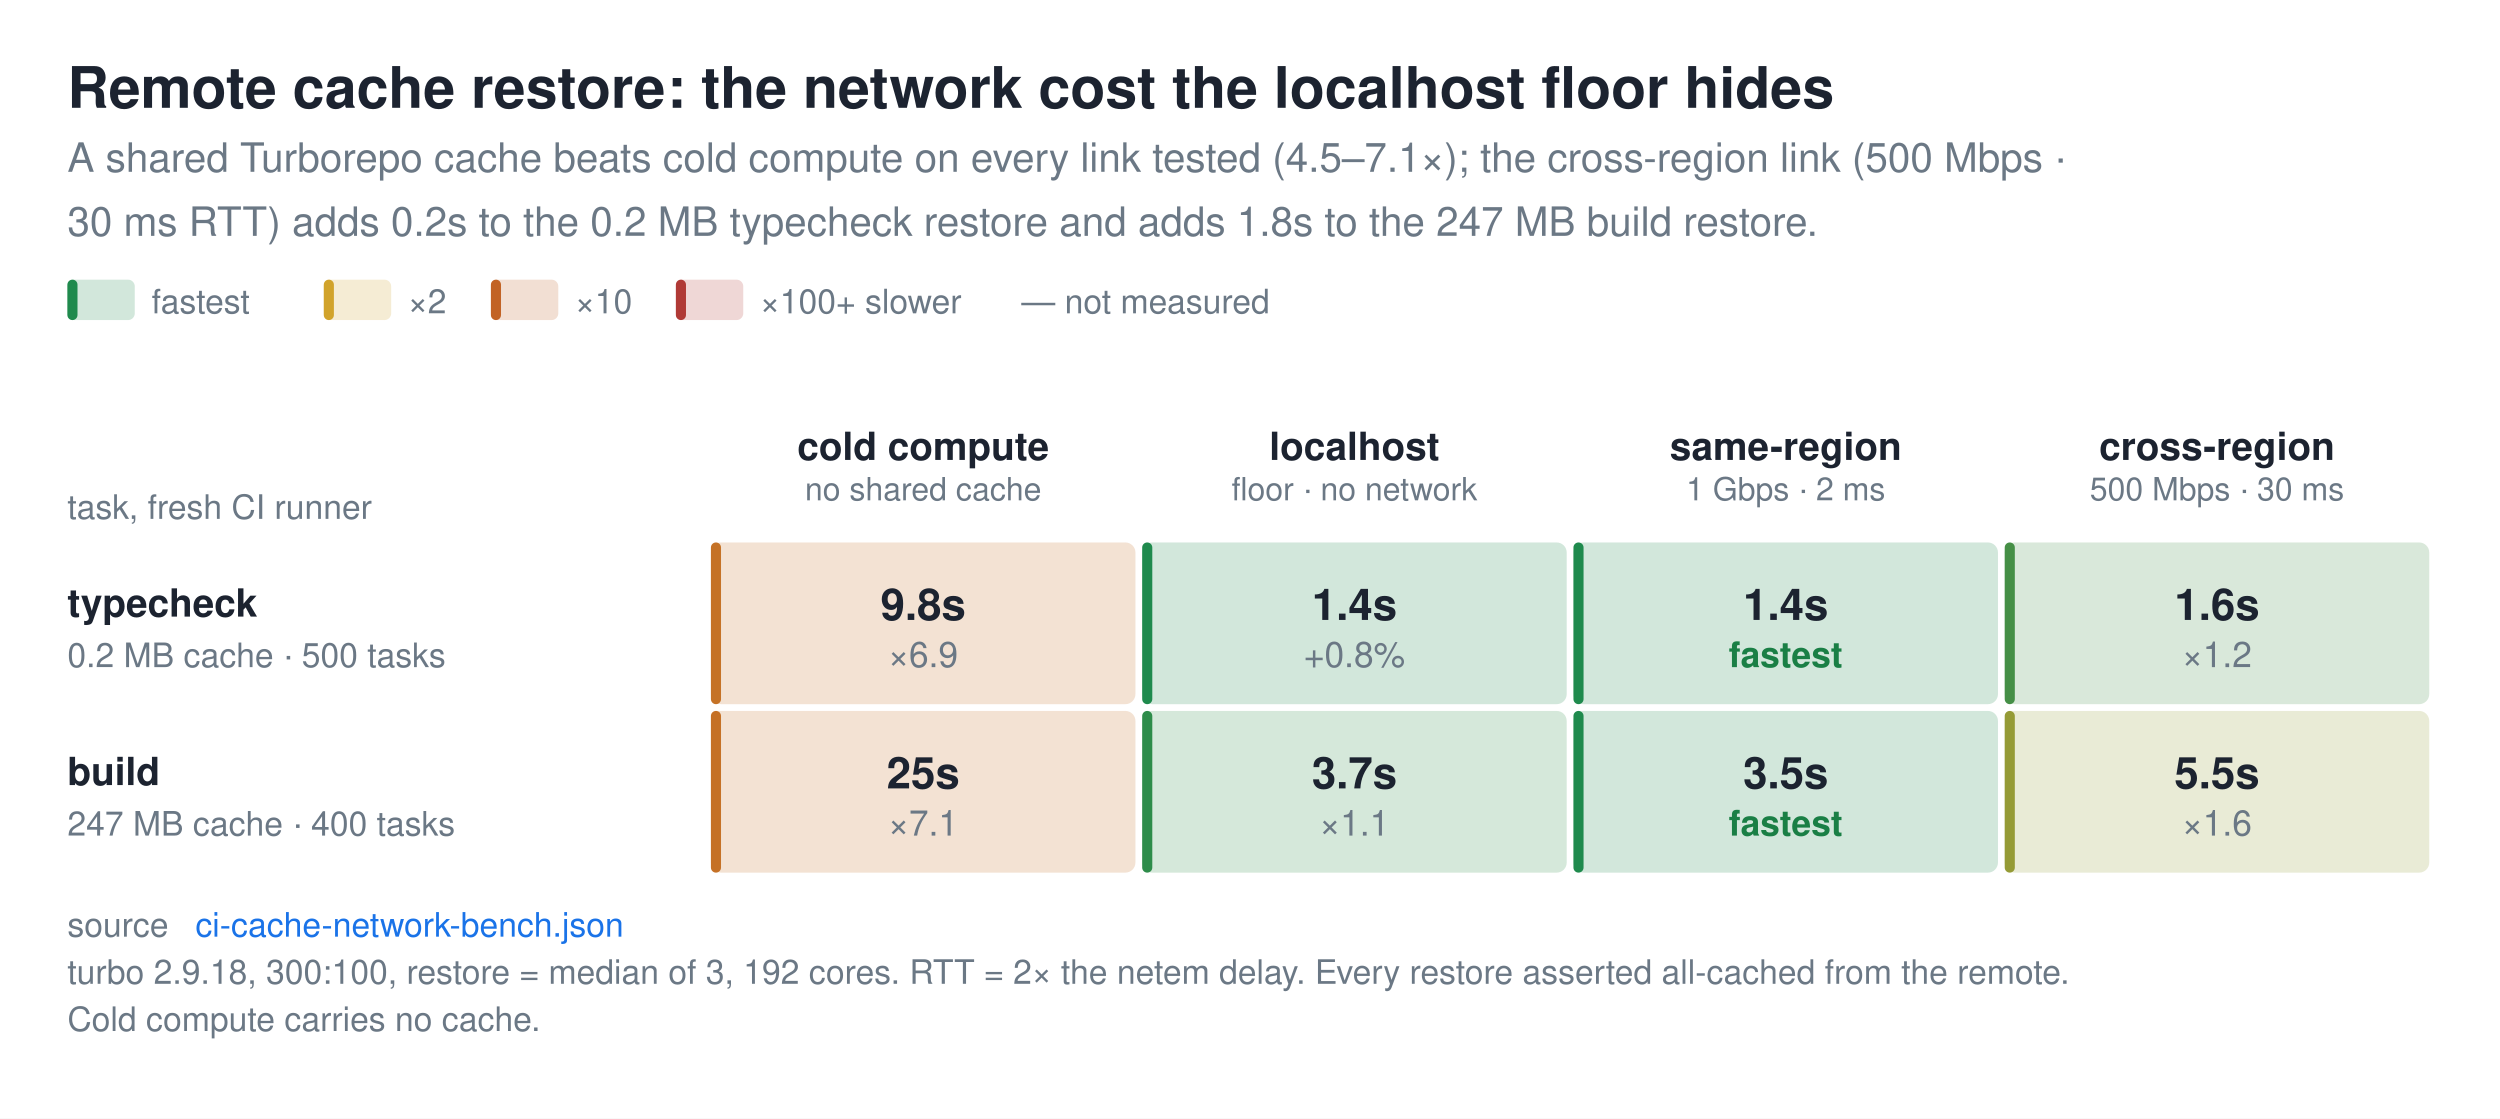
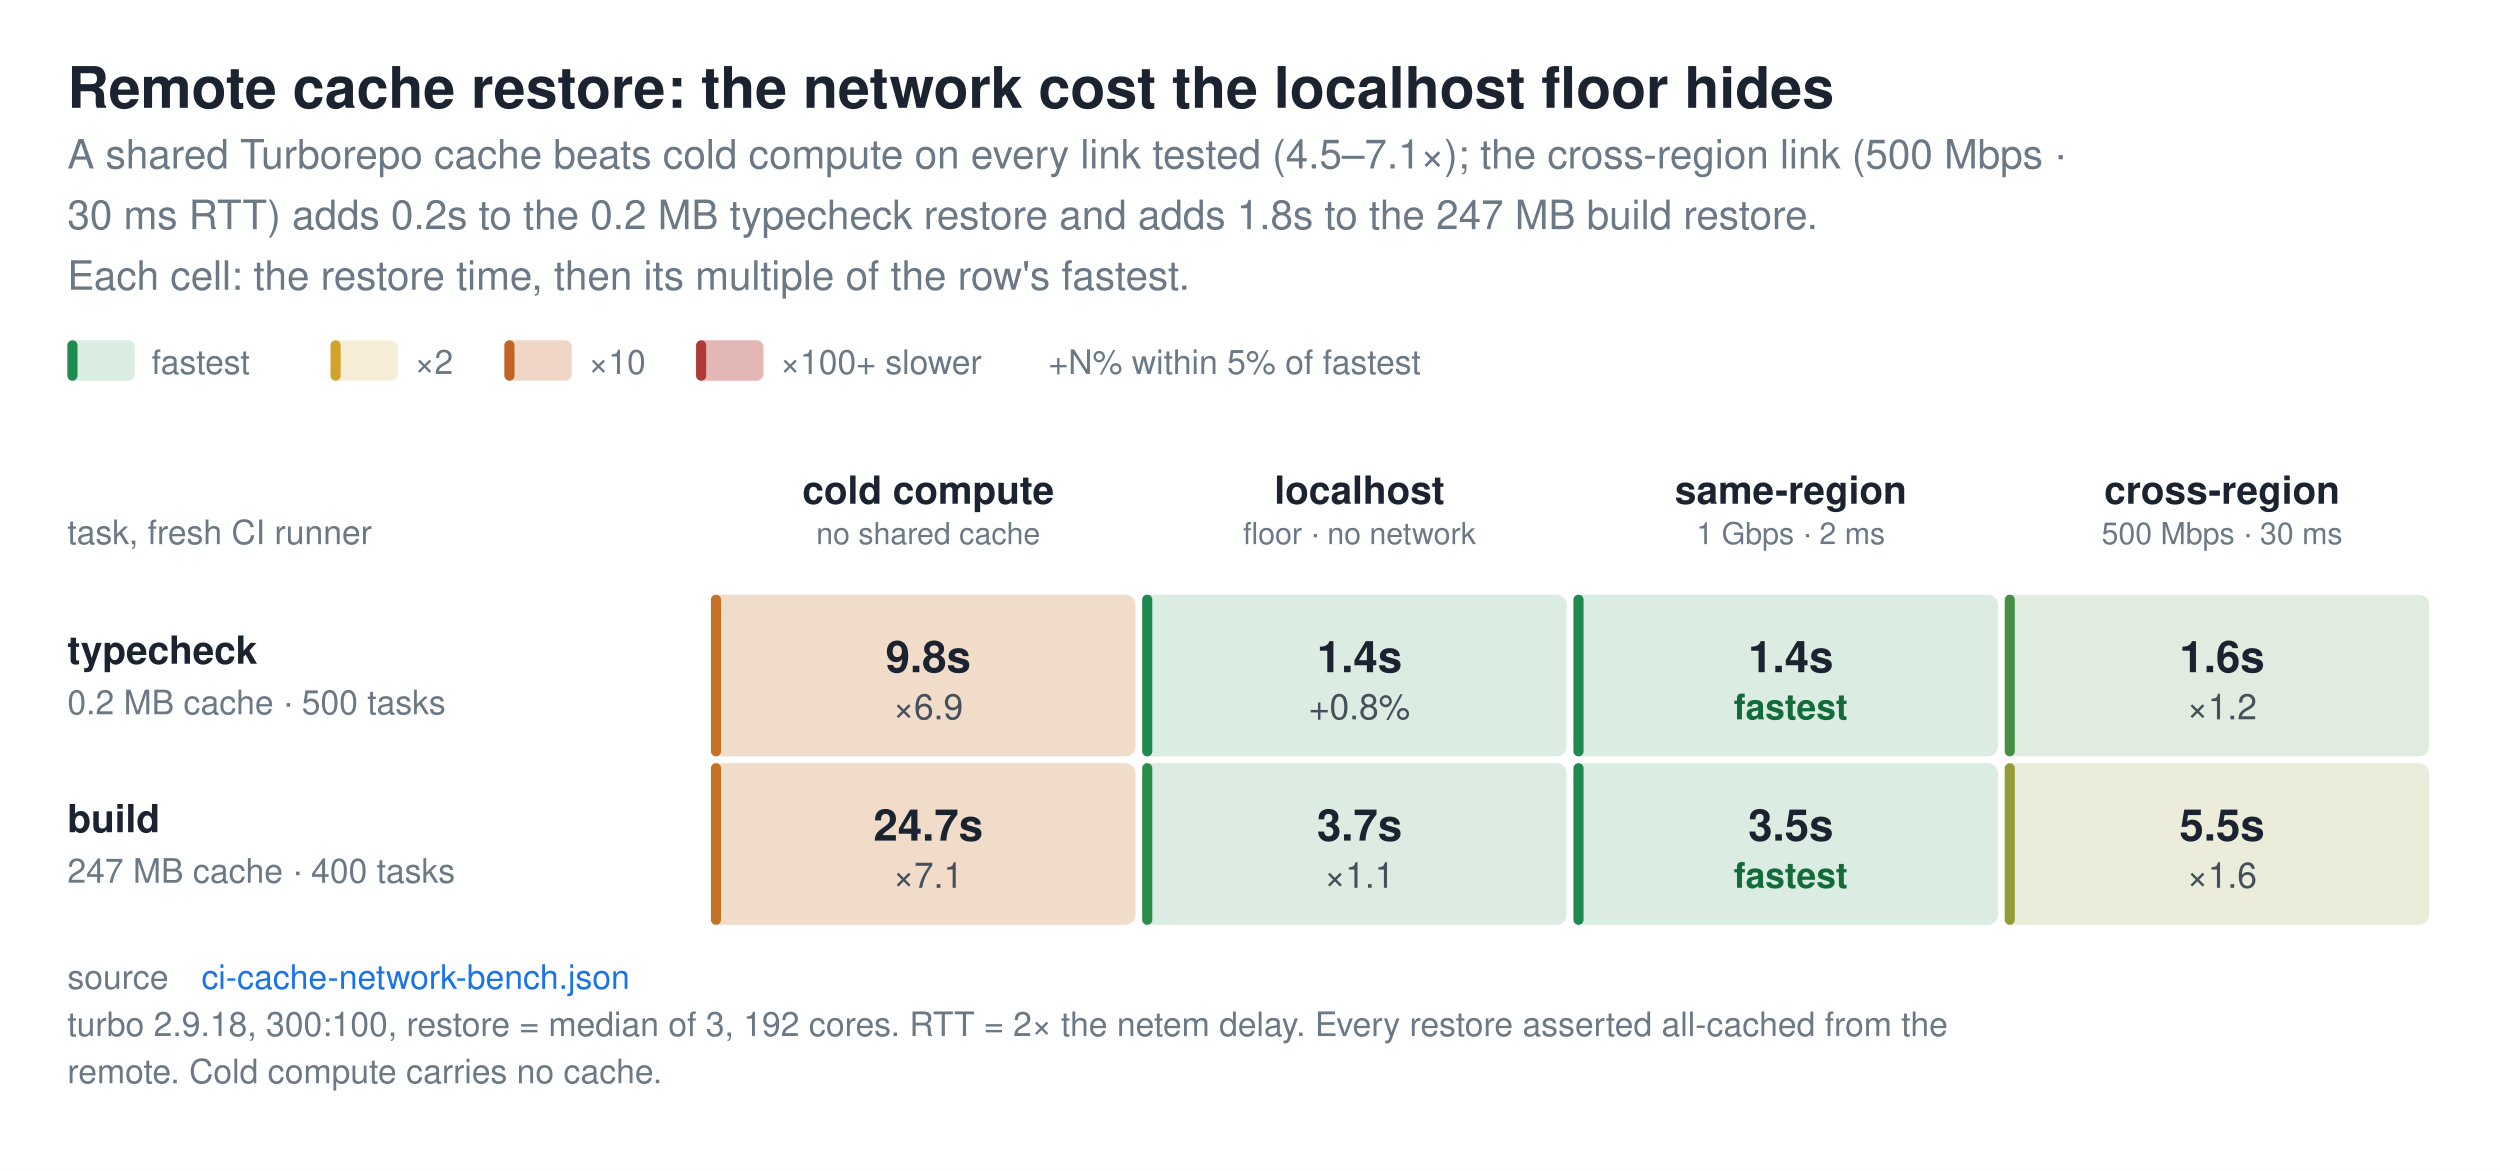
- <svg xmlns="http://www.w3.org/2000/svg" width="742" height="332" viewBox="0 0 742 332" role="img" aria-label="Remote cache restore versus cold compute across network profiles: rows are tasks with their cache size, columns are cold compute plus each shaped restore profile; each cell shows its time and its multiple of the row's fastest. A shared Turborepo cache beats cold compute on every link tested (4.5–7.1×); the cross-region link (500 Mbps · 30 ms RTT) adds 0.2s to the 0.2 MB typecheck restore and adds 1.8s to the 247 MB build restore." font-family="system-ui,-apple-system,Segoe UI,Helvetica,Arial,sans-serif" style="font-variant-numeric:tabular-nums">
+ <svg xmlns="http://www.w3.org/2000/svg" width="742" height="347.5" viewBox="0 0 742 347.5" role="img" aria-label="Remote cache restore versus cold compute across network profiles: rows are tasks with their cache size, columns are cold compute plus each shaped restore profile; each cell shows its time and its multiple of the row's fastest. A shared Turborepo cache beats cold compute on every link tested (4.5–7.1×); the cross-region link (500 Mbps · 30 ms RTT) adds 0.2s to the 0.2 MB typecheck restore and adds 1.8s to the 247 MB build restore." font-family="system-ui,-apple-system,Segoe UI,Helvetica,Arial,sans-serif" style="font-variant-numeric:tabular-nums">
  <style>@media (prefers-color-scheme: dark){
rect[fill="#ffffff"]{fill:#0d1117}
text[fill="#1c2330"]{fill:#e2e7ec}
text[fill="#6b7885"]{fill:#9aa6b1}
text[fill="#1a73e8"]{fill:#6ba3f5}
line[stroke="#e4e8ec"]{stroke:#2b333c}
rect[stroke="#e4e8ec"]{stroke:#39424c}
rect[fill="#e4e8ec"]{fill:#2b333c}
line[stroke="#6b7885"],path[stroke="#6b7885"],polyline[stroke="#6b7885"]{stroke:#8b98a4}
path[fill="#6b7885"]{fill:#8b98a4}
rect[fill="#eef3fb"]{fill:#1f2f45}rect[stroke="#b9cdec"]{stroke:#3d5a85}
rect[fill="#f0faf5"]{fill:#173029}rect[stroke="#a9d8bd"]{stroke:#2e6b52}
rect[fill="#fdf3ef"]{fill:#331f18}rect[stroke="#e4b9a6"]{stroke:#7a4630}
rect[fill="#fbf6e9"]{fill:#c9a13b;fill-opacity:.14}rect[stroke="#eee3bb"]{stroke:#7a6224}
rect[fill="#e4b9a6"]{fill:#7a4630}
- text[fill="#1a7f45"]{fill:#5cc48c}
- text[fill="#b0382f"]{fill:#f0847b}
+ text[fill="#146b3a"]{fill:#5cc48c}
+ text[fill="#46505b"]{fill:#aab4be}
+ text[fill="#8f2a23"]{fill:#f0847b}
}</style>
-   <rect width="742" height="332" fill="#ffffff" />
+   <rect width="742" height="347.5" fill="#ffffff" />
  <text x="20" y="32" font-size="17" fill="#1c2330" font-weight="650">Remote cache restore: the network cost the localhost floor hides</text>
-   <text x="20" y="51" font-size="12" fill="#6b7885">A shared Turborepo cache beats cold compute on every link tested (4.5–7.1×); the cross-region link (500 Mbps ·</text>
-   <text x="20" y="70" font-size="12" fill="#6b7885">30 ms RTT) adds 0.2s to the 0.2 MB typecheck restore and adds 1.8s to the 247 MB build restore.</text>
-   <rect x="20" y="83" width="20" height="12" rx="2" fill="rgba(31,138,77,0.2)" />
-   <rect x="20" y="83" width="3" height="12" rx="1.5" fill="rgb(31,138,77)" />
-   <text x="45" y="93" font-size="10" fill="#6b7885">fastest</text>
-   <rect x="96.1" y="83" width="20" height="12" rx="2" fill="rgba(209,163,43,0.2)" />
-   <rect x="96.1" y="83" width="3" height="12" rx="1.5" fill="rgb(209,163,43)" />
-   <text x="121.1" y="93" font-size="10" fill="#6b7885">×2</text>
-   <rect x="145.7" y="83" width="20" height="12" rx="2" fill="rgba(194,99,37,0.2)" />
-   <rect x="145.7" y="83" width="3" height="12" rx="1.5" fill="rgb(194,99,37)" />
-   <text x="170.7" y="93" font-size="10" fill="#6b7885">×10</text>
-   <rect x="200.6" y="83" width="20" height="12" rx="2" fill="rgba(176,58,54,0.2)" />
-   <rect x="200.6" y="83" width="3" height="12" rx="1.5" fill="rgb(176,58,54)" />
-   <text x="225.6" y="93" font-size="10" fill="#6b7885">×100+ slower</text>
-   <text x="303.2" y="93" font-size="10" fill="#6b7885">—  not measured</text>
-   <text x="20" y="154" font-size="10" fill="#6b7885">task, fresh CI runner</text>
-   <text x="274" y="136.5" font-size="11.5" fill="#1c2330" font-weight="650" text-anchor="middle">cold compute</text>
-   <text x="274" y="148.5" font-size="9.5" fill="#6b7885" text-anchor="middle">no shared cache</text>
-   <text x="402" y="136.5" font-size="11.5" fill="#1c2330" font-weight="650" text-anchor="middle">localhost</text>
-   <text x="402" y="148.5" font-size="9.5" fill="#6b7885" text-anchor="middle">floor · no network</text>
-   <text x="530" y="136.5" font-size="11.5" fill="#1c2330" font-weight="650" text-anchor="middle">same-region</text>
-   <text x="530" y="148.5" font-size="9.5" fill="#6b7885" text-anchor="middle">1 Gbps · 2 ms</text>
-   <text x="658" y="136.5" font-size="11.5" fill="#1c2330" font-weight="650" text-anchor="middle">cross-region</text>
-   <text x="658" y="148.5" font-size="9.5" fill="#6b7885" text-anchor="middle">500 Mbps · 30 ms</text>
-   <text x="20" y="183" font-size="11.5" fill="#1c2330" font-weight="600">typecheck</text>
-   <text x="20" y="198" font-size="10" fill="#6b7885">0.2 MB cache · 500 tasks</text>
-   <rect x="211" y="161" width="126" height="48" rx="3" fill="rgba(197,114,38,0.2)" />
-   <rect x="211" y="161" width="3" height="48" rx="1.5" fill="rgb(197,114,38)" />
-   <text x="274" y="184" font-size="13" fill="#1c2330" font-weight="650" text-anchor="middle">9.8s</text>
-   <text x="274" y="198" font-size="10.5" fill="#6b7885" text-anchor="middle">×6.9</text>
-   <rect x="339" y="161" width="126" height="48" rx="3" fill="rgba(31,138,77,0.2)" />
-   <rect x="339" y="161" width="3" height="48" rx="1.5" fill="rgb(31,138,77)" />
-   <text x="402" y="184" font-size="13" fill="#1c2330" font-weight="650" text-anchor="middle">1.4s</text>
-   <text x="402" y="198" font-size="10.5" fill="#6b7885" text-anchor="middle">+0.8%</text>
-   <rect x="467" y="161" width="126" height="48" rx="3" fill="rgba(31,138,77,0.2)" />
-   <rect x="467" y="161" width="3" height="48" rx="1.5" fill="rgb(31,138,77)" />
-   <text x="530" y="184" font-size="13" fill="#1c2330" font-weight="650" text-anchor="middle">1.4s</text>
-   <text x="530" y="198" font-size="10.5" fill="#1a7f45" font-weight="600" text-anchor="middle">fastest</text>
-   <rect x="595" y="161" width="126" height="48" rx="3" fill="rgba(69,143,70,0.2)" />
-   <rect x="595" y="161" width="3" height="48" rx="1.5" fill="rgb(69,143,70)" />
-   <text x="658" y="184" font-size="13" fill="#1c2330" font-weight="650" text-anchor="middle">1.6s</text>
-   <text x="658" y="198" font-size="10.5" fill="#6b7885" text-anchor="middle">×1.2</text>
-   <text x="20" y="233" font-size="11.5" fill="#1c2330" font-weight="600">build</text>
-   <text x="20" y="248" font-size="10" fill="#6b7885">247 MB cache · 400 tasks</text>
-   <rect x="211" y="211" width="126" height="48" rx="3" fill="rgba(197,113,38,0.2)" />
-   <rect x="211" y="211" width="3" height="48" rx="1.5" fill="rgb(197,113,38)" />
-   <text x="274" y="234" font-size="13" fill="#1c2330" font-weight="650" text-anchor="middle">25s</text>
-   <text x="274" y="248" font-size="10.5" fill="#6b7885" text-anchor="middle">×7.1</text>
-   <rect x="339" y="211" width="126" height="48" rx="3" fill="rgba(46,140,74,0.2)" />
-   <rect x="339" y="211" width="3" height="48" rx="1.5" fill="rgb(46,140,74)" />
-   <text x="402" y="234" font-size="13" fill="#1c2330" font-weight="650" text-anchor="middle">3.7s</text>
-   <text x="402" y="248" font-size="10.5" fill="#6b7885" text-anchor="middle">×1.1</text>
-   <rect x="467" y="211" width="126" height="48" rx="3" fill="rgba(31,138,77,0.2)" />
-   <rect x="467" y="211" width="3" height="48" rx="1.5" fill="rgb(31,138,77)" />
-   <text x="530" y="234" font-size="13" fill="#1c2330" font-weight="650" text-anchor="middle">3.5s</text>
-   <text x="530" y="248" font-size="10.5" fill="#1a7f45" font-weight="600" text-anchor="middle">fastest</text>
-   <rect x="595" y="211" width="126" height="48" rx="3" fill="rgba(149,155,54,0.2)" />
-   <rect x="595" y="211" width="3" height="48" rx="1.5" fill="rgb(149,155,54)" />
-   <text x="658" y="234" font-size="13" fill="#1c2330" font-weight="650" text-anchor="middle">5.5s</text>
-   <text x="658" y="248" font-size="10.5" fill="#6b7885" text-anchor="middle">×1.6</text>
-   <text x="20" y="278" font-size="10" fill="#6b7885">source</text>
+   <text x="20" y="50" font-size="12" fill="#6b7885">A shared Turborepo cache beats cold compute on every link tested (4.5–7.1×); the cross-region link (500 Mbps ·</text>
+   <text x="20" y="68" font-size="12" fill="#6b7885">30 ms RTT) adds 0.2s to the 0.2 MB typecheck restore and adds 1.8s to the 247 MB build restore.</text>
+   <text x="20" y="86" font-size="12" fill="#6b7885">Each cell: the restore time, then its multiple of the row's fastest.</text>
+   <rect x="20" y="101" width="20" height="12" rx="2" fill="rgba(31,138,77,0.16)" />
+   <rect x="20" y="101" width="3" height="12" rx="1.5" fill="rgb(31,138,77)" />
+   <text x="45" y="111" font-size="10" fill="#6b7885">fastest</text>
+   <rect x="98.1" y="101" width="20" height="12" rx="2" fill="rgba(209,163,43,0.19)" />
+   <rect x="98.1" y="101" width="3" height="12" rx="1.5" fill="rgb(209,163,43)" />
+   <text x="123.1" y="111" font-size="10" fill="#6b7885">×2</text>
+   <rect x="149.7" y="101" width="20" height="12" rx="2" fill="rgba(194,99,37,0.26)" />
+   <rect x="149.7" y="101" width="3" height="12" rx="1.5" fill="rgb(194,99,37)" />
+   <text x="174.7" y="111" font-size="10" fill="#6b7885">×10</text>
+   <rect x="206.6" y="101" width="20" height="12" rx="2" fill="rgba(176,58,54,0.36)" />
+   <rect x="206.6" y="101" width="3" height="12" rx="1.5" fill="rgb(176,58,54)" />
+   <text x="231.6" y="111" font-size="10" fill="#6b7885">×100+ slower</text>
+   <text x="311.2" y="111" font-size="10" fill="#6b7885">+N%  within 5% of fastest</text>
+   <text x="20" y="161.5" font-size="10" fill="#6b7885">task, fresh CI runner</text>
+   <text x="275.5" y="149.5" font-size="11.5" fill="#1c2330" font-weight="650" text-anchor="middle">cold compute</text>
+   <text x="275.5" y="161.5" font-size="9" fill="#6b7885" text-anchor="middle">no shared cache</text>
+   <text x="403.5" y="149.5" font-size="11.5" fill="#1c2330" font-weight="650" text-anchor="middle">localhost</text>
+   <text x="403.5" y="161.5" font-size="9" fill="#6b7885" text-anchor="middle">floor · no network</text>
+   <text x="531.5" y="149.5" font-size="11.5" fill="#1c2330" font-weight="650" text-anchor="middle">same-region</text>
+   <text x="531.5" y="161.5" font-size="9" fill="#6b7885" text-anchor="middle">1 Gbps · 2 ms</text>
+   <text x="659.5" y="149.5" font-size="11.5" fill="#1c2330" font-weight="650" text-anchor="middle">cross-region</text>
+   <text x="659.5" y="161.5" font-size="9" fill="#6b7885" text-anchor="middle">500 Mbps · 30 ms</text>
+   <text x="20" y="197" font-size="11.5" fill="#1c2330" font-weight="600">typecheck</text>
+   <text x="20" y="212" font-size="10" fill="#6b7885">0.2 MB cache · 500 tasks</text>
+   <rect x="211" y="176.5" width="126" height="48" rx="3" fill="rgba(197,114,38,0.244)" />
+   <rect x="211" y="176.5" width="3" height="48" rx="1.5" fill="rgb(197,114,38)" />
+   <text x="275.5" y="199.5" font-size="13" fill="#1c2330" font-weight="650" text-anchor="middle">9.8s</text>
+   <text x="275.5" y="213.5" font-size="10.5" fill="#46505b" text-anchor="middle">×6.9</text>
+   <rect x="339" y="176.5" width="126" height="48" rx="3" fill="rgba(31,138,77,0.16)" />
+   <rect x="339" y="176.5" width="3" height="48" rx="1.5" fill="rgb(31,138,77)" />
+   <text x="403.5" y="199.5" font-size="13" fill="#1c2330" font-weight="650" text-anchor="middle">1.4s</text>
+   <text x="403.5" y="213.5" font-size="10.5" fill="#46505b" text-anchor="middle">+0.8%</text>
+   <rect x="467" y="176.5" width="126" height="48" rx="3" fill="rgba(31,138,77,0.16)" />
+   <rect x="467" y="176.5" width="3" height="48" rx="1.5" fill="rgb(31,138,77)" />
+   <text x="531.5" y="199.5" font-size="13" fill="#1c2330" font-weight="650" text-anchor="middle">1.4s</text>
+   <text x="531.5" y="213.5" font-size="10.5" fill="#146b3a" font-weight="600" text-anchor="middle">fastest</text>
+   <rect x="595" y="176.5" width="126" height="48" rx="3" fill="rgba(69,143,70,0.166)" />
+   <rect x="595" y="176.5" width="3" height="48" rx="1.5" fill="rgb(69,143,70)" />
+   <text x="659.5" y="199.5" font-size="13" fill="#1c2330" font-weight="650" text-anchor="middle">1.6s</text>
+   <text x="659.5" y="213.5" font-size="10.5" fill="#46505b" text-anchor="middle">×1.2</text>
+   <text x="20" y="247" font-size="11.5" fill="#1c2330" font-weight="600">build</text>
+   <text x="20" y="262" font-size="10" fill="#6b7885">247 MB cache · 400 tasks</text>
+   <rect x="211" y="226.5" width="126" height="48" rx="3" fill="rgba(197,113,38,0.245)" />
+   <rect x="211" y="226.5" width="3" height="48" rx="1.5" fill="rgb(197,113,38)" />
+   <text x="275.5" y="249.5" font-size="13" fill="#1c2330" font-weight="650" text-anchor="middle">24.7s</text>
+   <text x="275.5" y="263.5" font-size="10.5" fill="#46505b" text-anchor="middle">×7.1</text>
+   <rect x="339" y="226.5" width="126" height="48" rx="3" fill="rgba(46,140,74,0.162)" />
+   <rect x="339" y="226.5" width="3" height="48" rx="1.5" fill="rgb(46,140,74)" />
+   <text x="403.5" y="249.5" font-size="13" fill="#1c2330" font-weight="650" text-anchor="middle">3.7s</text>
+   <text x="403.5" y="263.5" font-size="10.5" fill="#46505b" text-anchor="middle">×1.1</text>
+   <rect x="467" y="226.5" width="126" height="48" rx="3" fill="rgba(31,138,77,0.16)" />
+   <rect x="467" y="226.5" width="3" height="48" rx="1.5" fill="rgb(31,138,77)" />
+   <text x="531.5" y="249.5" font-size="13" fill="#1c2330" font-weight="650" text-anchor="middle">3.5s</text>
+   <text x="531.5" y="263.5" font-size="10.5" fill="#146b3a" font-weight="600" text-anchor="middle">fastest</text>
+   <rect x="595" y="226.5" width="126" height="48" rx="3" fill="rgba(149,155,54,0.18)" />
+   <rect x="595" y="226.5" width="3" height="48" rx="1.5" fill="rgb(149,155,54)" />
+   <text x="659.5" y="249.5" font-size="13" fill="#1c2330" font-weight="650" text-anchor="middle">5.5s</text>
+   <text x="659.5" y="263.5" font-size="10.5" fill="#46505b" text-anchor="middle">×1.6</text>
+   <text x="20" y="293.5" font-size="10" fill="#6b7885">source</text>
  <a href="../../bench/ci-cache-network-bench.json">
-     <text x="58" y="278" font-size="10" fill="#1a73e8">ci-cache-network-bench.json</text>
+     <text x="59.8" y="293.5" font-size="10" fill="#1a73e8">ci-cache-network-bench.json</text>
  </a>
-   <text x="20" y="292" font-size="10" fill="#6b7885">turbo 2.9.18, 300:100, restore = median of 3, 192 cores. RTT = 2× the netem delay. Every restore asserted all-cached from the remote.</text>
-   <text x="20" y="306" font-size="10" fill="#6b7885">Cold compute carries no cache.</text>
+   <text x="20" y="307.5" font-size="10" fill="#6b7885">turbo 2.9.18, 300:100, restore = median of 3, 192 cores. RTT = 2× the netem delay. Every restore asserted all-cached from the</text>
+   <text x="20" y="321.5" font-size="10" fill="#6b7885">remote. Cold compute carries no cache.</text>
</svg>
